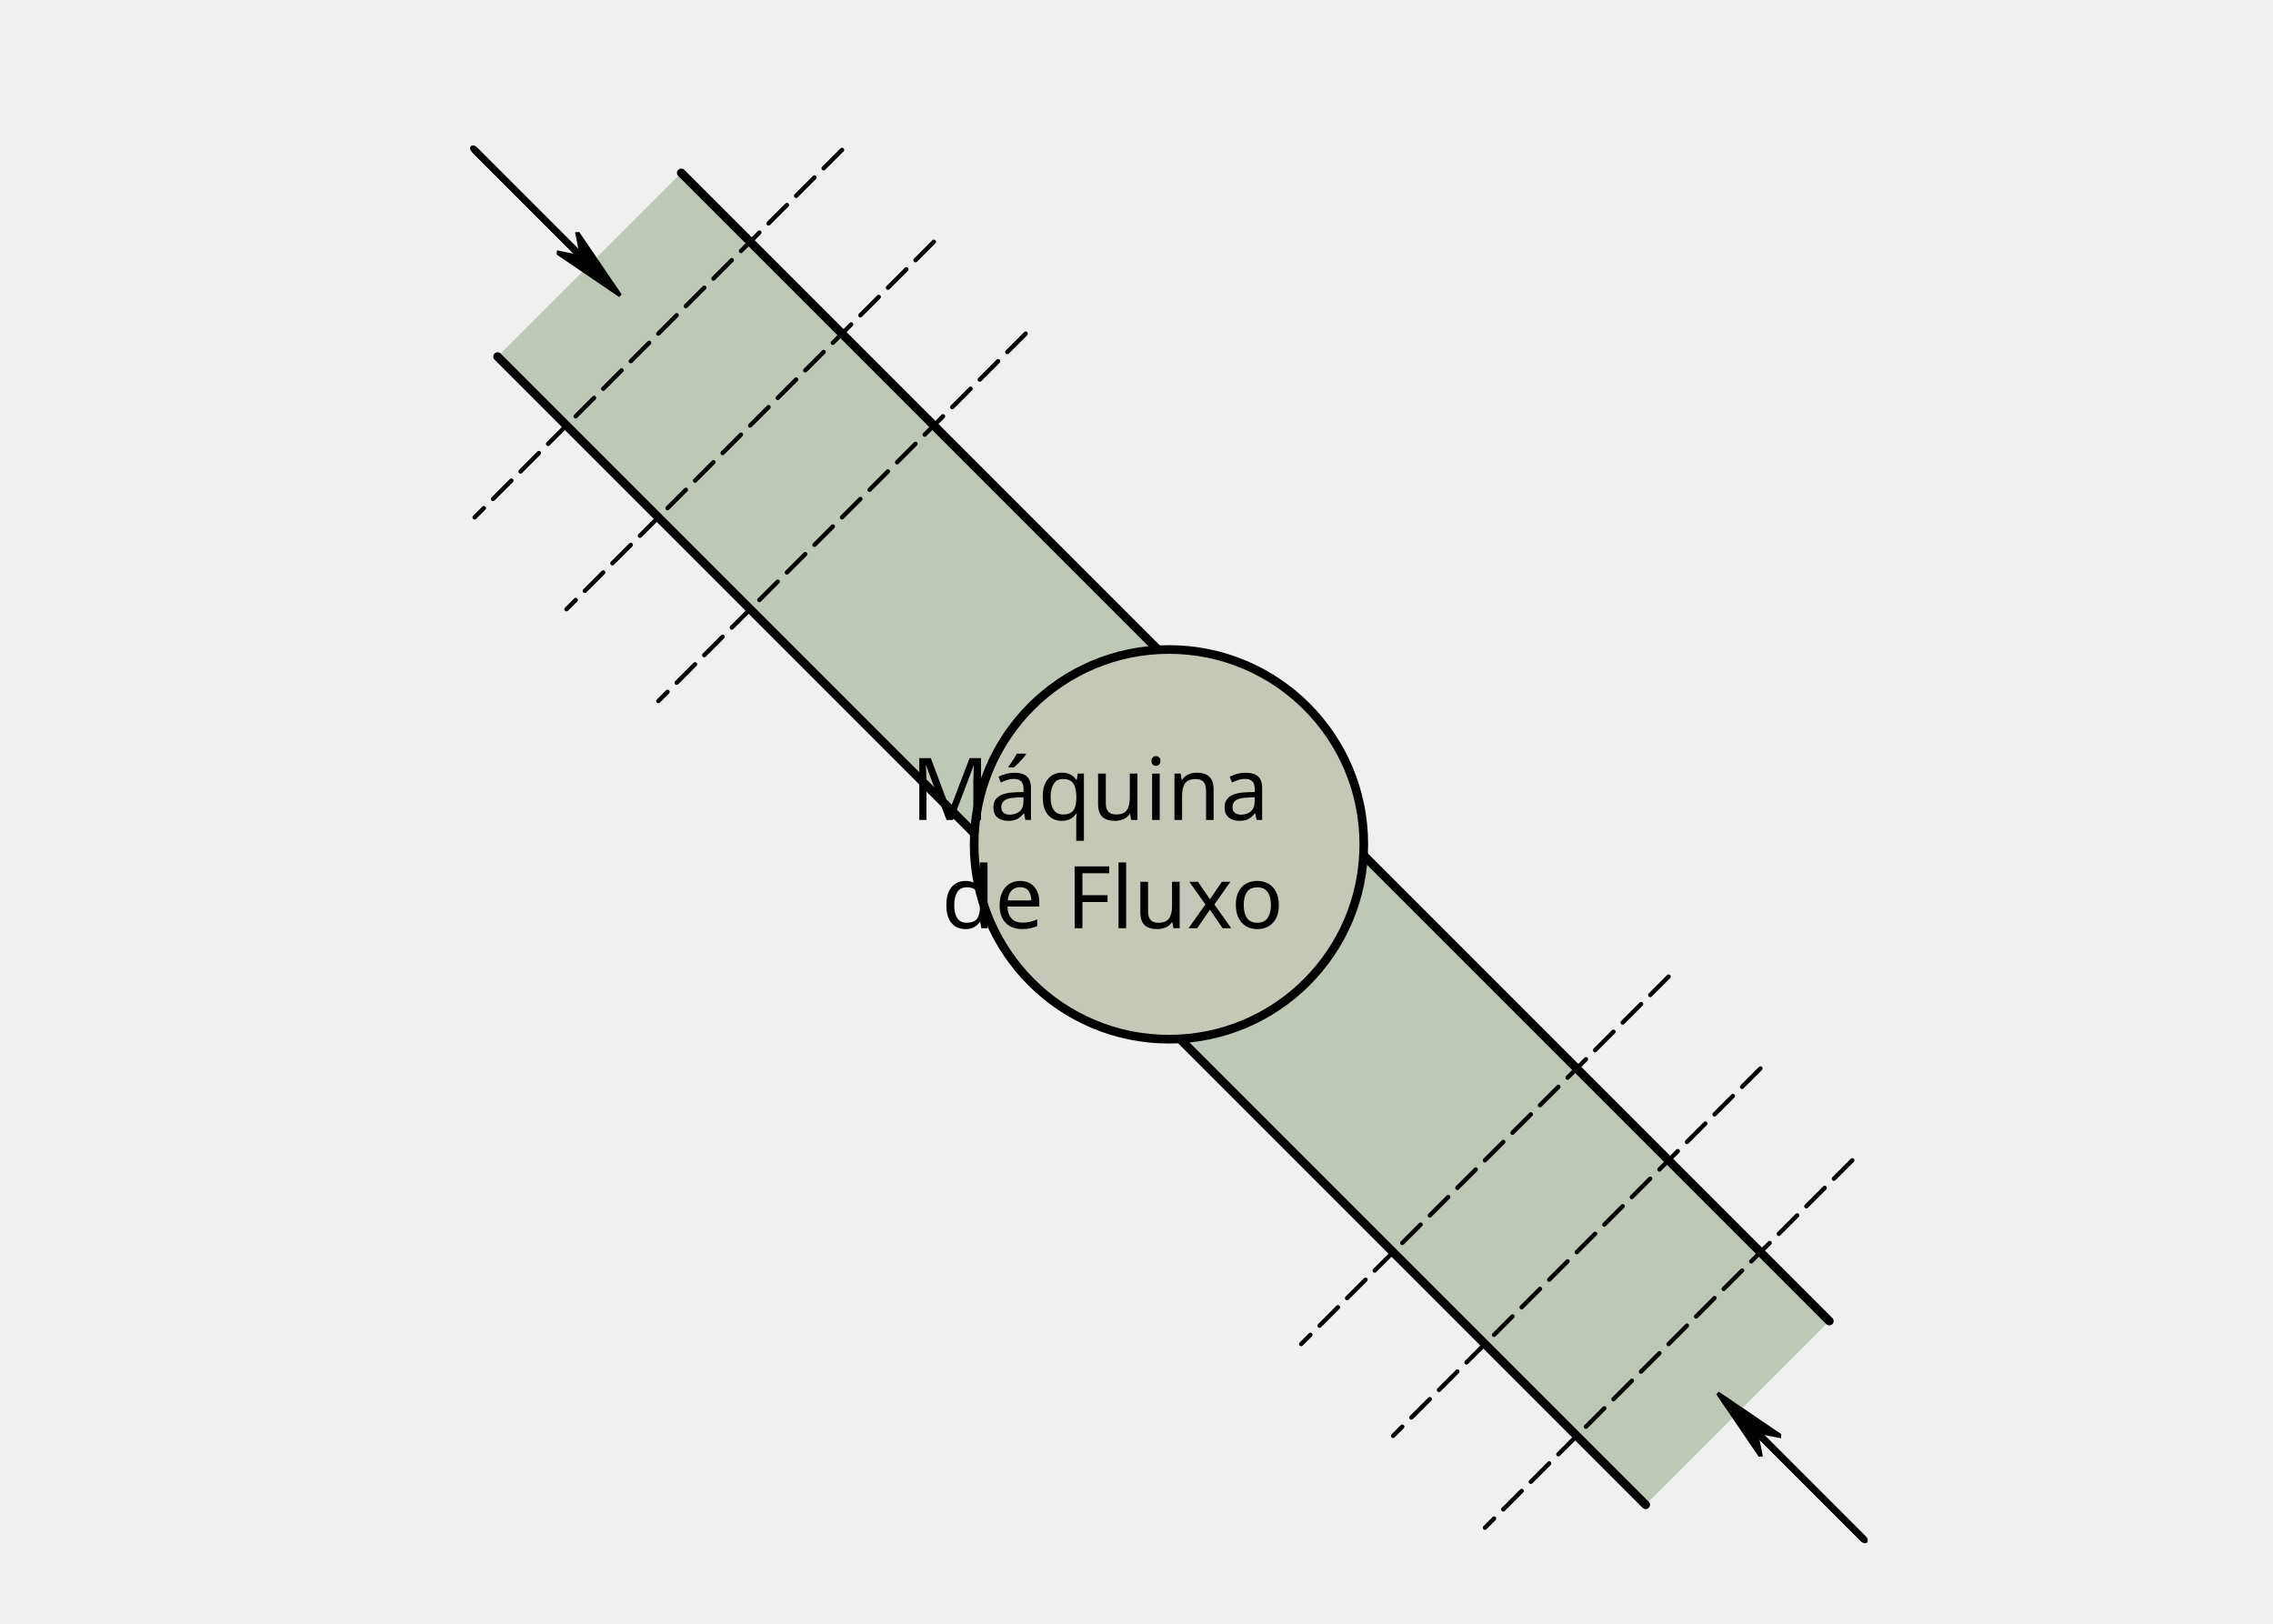
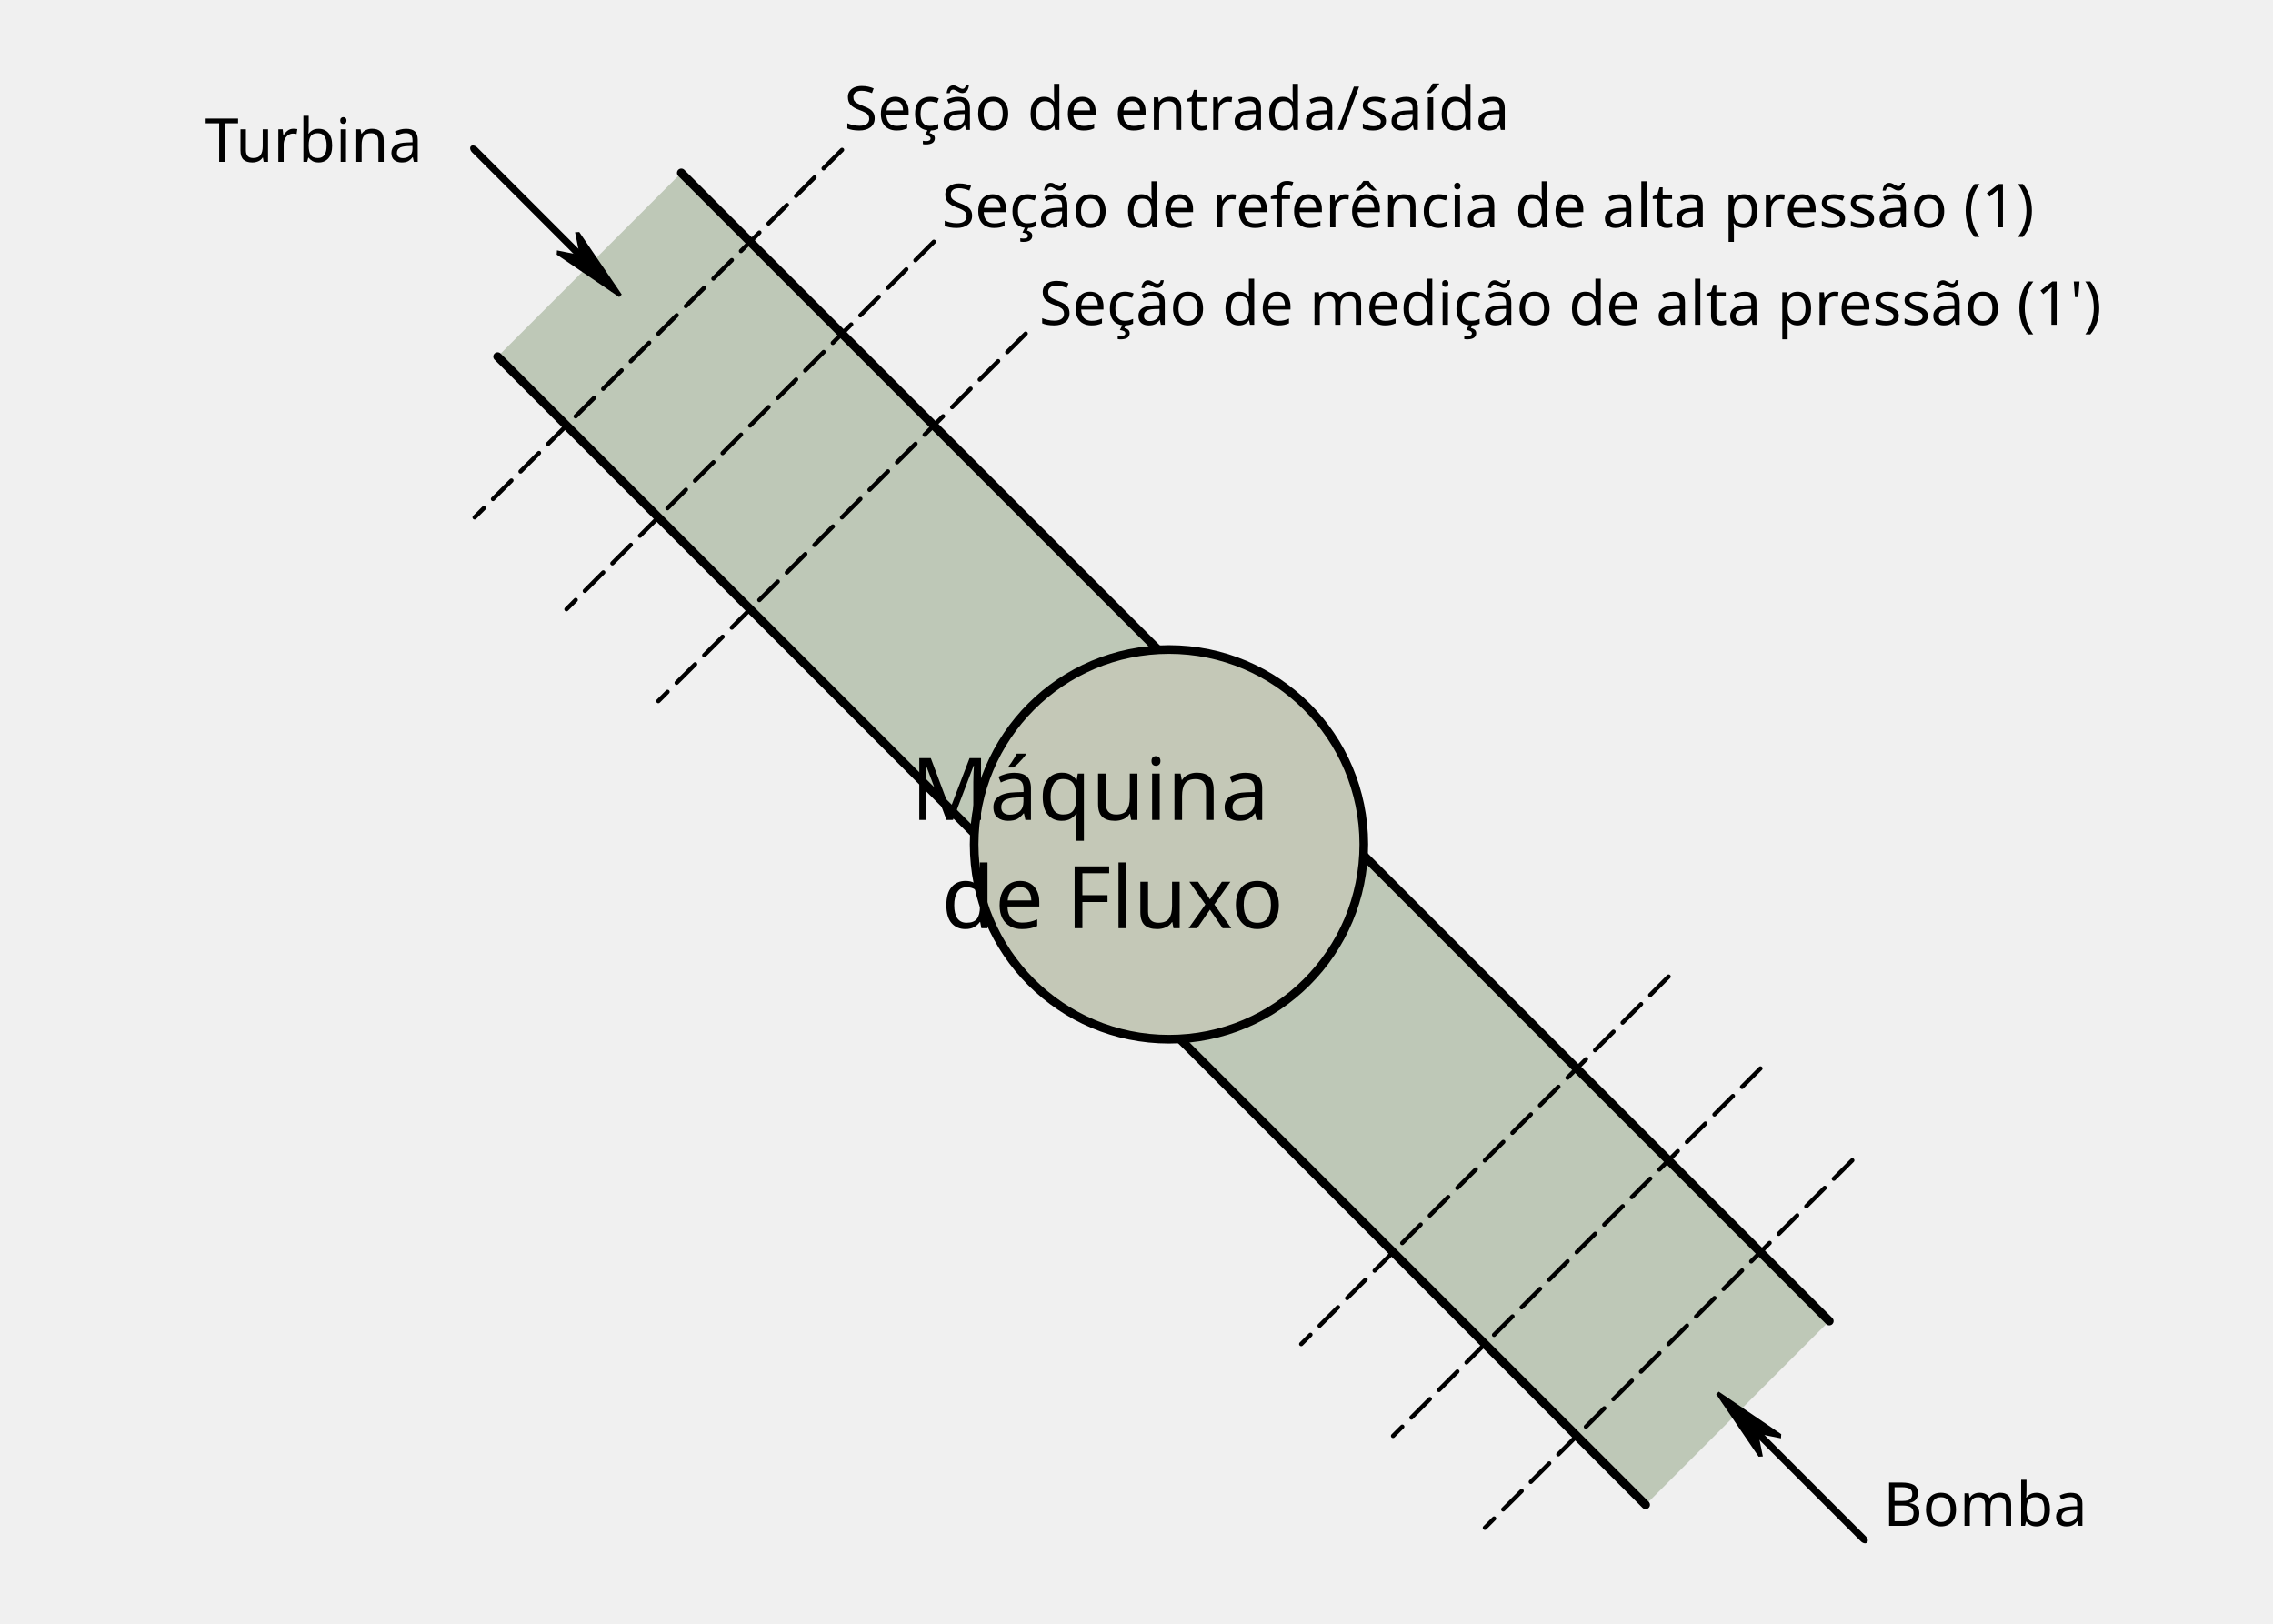
<svg xmlns="http://www.w3.org/2000/svg" width="700" height="500" viewBox="0 0 700 500" version="1.1" id="svg1097">
  <defs id="defs1091">
    <marker style="overflow:visible;" id="marker1841" refX="0.0" refY="0.0" orient="auto">
      <path transform="scale(0.4) rotate(180) translate(10,0)" style="fill-rule:evenodd;stroke:#000000;stroke-width:1pt;stroke-opacity:1;fill:#000000;fill-opacity:1" d="M 0.0,0.0 L 5.0,-5.0 L -12.5,0.0 L 5.0,5.0 L 0.0,0.0 z " id="path1839" />
    </marker>
    <marker style="overflow:visible;" id="Arrow2Lend" refX="0.0" refY="0.0" orient="auto">
      <path transform="scale(1.1) rotate(180) translate(1,0)" d="M 8.719,4.034 L -2.207,0.016 L 8.719,-4.002 C 6.973,-1.63 6.983,1.616 8.719,4.034 z " style="fill-rule:evenodd;stroke-width:0.625;stroke-linejoin:round;stroke:#000000;stroke-opacity:1;fill:#000000;fill-opacity:1" id="path1506" />
    </marker>
    <marker style="overflow:visible;" id="Arrow1Mend" refX="0.0" refY="0.0" orient="auto">
      <path transform="scale(0.4) rotate(180) translate(10,0)" style="fill-rule:evenodd;stroke:#000000;stroke-width:1pt;stroke-opacity:1;fill:#000000;fill-opacity:1" d="M 0.0,0.0 L 5.0,-5.0 L -12.5,0.0 L 5.0,5.0 L 0.0,0.0 z " id="path1494" />
    </marker>
    <marker style="overflow:visible;" id="Arrow1Lend" refX="0.0" refY="0.0" orient="auto">
      <path transform="scale(0.8) rotate(180) translate(12.5,0)" style="fill-rule:evenodd;stroke:#000000;stroke-width:1pt;stroke-opacity:1;fill:#000000;fill-opacity:1" d="M 0.0,0.0 L 5.0,-5.0 L -12.5,0.0 L 5.0,5.0 L 0.0,0.0 z " id="path1488" />
    </marker>
  </defs>
  <g id="layer2" style="display:none">
    <rect style="fill:#ffffff;fill-opacity:0.2;stroke:none;stroke-width:2.667;stroke-linecap:round;stroke-linejoin:round;stroke-miterlimit:4;stroke-dasharray:none;stroke-opacity:1" id="rect1461" width="700" height="500" x="0" y="0" ry="80" />
  </g>
  <g id="layer1" transform="translate(0,-238.25)">
    <g id="g1459" transform="rotate(45,235.4901,457.422)">
      <rect style="fill:#bec8b7;fill-opacity:1;stroke:none;stroke-width:1.333;stroke-linecap:round;stroke-linejoin:round;stroke-miterlimit:4;stroke-dasharray:none;stroke-opacity:1" id="rect1432" width="500" height="80" x="100" y="120" transform="translate(0,238.25)" />
      <path style="fill:#bec8b7;fill-opacity:1;stroke:#000000;stroke-width:2.667;stroke-linecap:round;stroke-linejoin:round;stroke-miterlimit:4;stroke-dasharray:none;stroke-opacity:1" d="M 100,200 H 600" id="path1452" transform="translate(0,238.25)" />
      <path style="fill:#bec8b7;fill-opacity:1;stroke:#000000;stroke-width:2.667;stroke-linecap:round;stroke-linejoin:round;stroke-miterlimit:4;stroke-dasharray:none;stroke-opacity:1" d="M 100,200 H 600" id="path1454" transform="translate(0,158.25)" />
      <path style="fill:none;fill-opacity:0.2;stroke:#000000;stroke-width:1.333;stroke-linecap:round;stroke-linejoin:round;stroke-miterlimit:4;stroke-dasharray:8, 4;stroke-dashoffset:0;stroke-opacity:1" d="M 140,180 V 340" id="path1463" transform="translate(-9.999997,138.25)" />
      <path style="fill:none;fill-opacity:0.2;stroke:#000000;stroke-width:1.333;stroke-linecap:round;stroke-linejoin:round;stroke-miterlimit:4;stroke-dasharray:8, 4;stroke-dashoffset:0;stroke-opacity:1" d="M 140,180 V 340" id="path1465" transform="translate(30,138.25)" />
      <path style="fill:none;fill-opacity:0.2;stroke:#000000;stroke-width:1.333;stroke-linecap:round;stroke-linejoin:round;stroke-miterlimit:4;stroke-dasharray:8, 4;stroke-dashoffset:0;stroke-opacity:1" d="M 140,180 V 340" id="path1467" transform="translate(70,138.25)" />
      <path style="fill:none;fill-opacity:0.2;stroke:#000000;stroke-width:1.333;stroke-linecap:round;stroke-linejoin:round;stroke-miterlimit:4;stroke-dasharray:8, 4;stroke-dashoffset:0;stroke-opacity:1" d="M 140,180 V 340" id="path1477" transform="translate(350,138.25)" />
      <path style="fill:none;fill-opacity:0.2;stroke:#000000;stroke-width:1.333;stroke-linecap:round;stroke-linejoin:round;stroke-miterlimit:4;stroke-dasharray:8, 4;stroke-dashoffset:0;stroke-opacity:1" d="M 140,180 V 340" id="path1479" transform="translate(390,138.25)" />
      <path style="fill:none;fill-opacity:0.2;stroke:#000000;stroke-width:1.333;stroke-linecap:round;stroke-linejoin:round;stroke-miterlimit:4;stroke-dasharray:8, 4;stroke-dashoffset:0;stroke-opacity:1" d="M 140,180 V 340" id="path1481" transform="translate(430,138.25)" />
      <path style="fill:none;fill-opacity:0.2;stroke:#000000;stroke-width:2.177;stroke-linecap:round;stroke-linejoin:round;stroke-miterlimit:4;stroke-dasharray:none;stroke-dashoffset:0;stroke-opacity:1;marker-end:url(#Arrow1Mend)" d="m 60,260 h 40" id="path1483" transform="matrix(1.5,0,0,1,-40,138.25)" />
      <path style="fill:none;fill-opacity:0.2;stroke:#000000;stroke-width:2.177;stroke-linecap:round;stroke-linejoin:round;stroke-miterlimit:4;stroke-dasharray:none;stroke-dashoffset:0;stroke-opacity:1;marker-end:url(#marker1841)" d="m 60,260 h 40" id="path1837" transform="matrix(-1.5,0,0,1,744.8032,138.25)" />
    </g>
    <circle style="fill:#c4c8b7;fill-opacity:1;stroke:#000000;stroke-width:2.222;stroke-linecap:round;stroke-linejoin:round;stroke-miterlimit:4;stroke-dasharray:none" id="path1424" cx="350" cy="250" r="50" transform="matrix(1.2,0,0,1.2,-59.99994,198.2499)" />
    <text xml:space="preserve" style="font-size:26.667px;font-family:'SBL BibLit';-inkscape-font-specification:'SBL BibLit';text-align:center;text-anchor:middle;fill:#000000;fill-opacity:1;stroke:none;stroke-width:1.333;stroke-linecap:round;stroke-linejoin:round;stroke-miterlimit:4;stroke-dasharray:none;stroke-opacity:1" x="200" y="320" id="text1428" transform="translate(159.9577,170.7434)">
      <tspan id="tspan1426" x="200" y="320">Máquina</tspan>
      <tspan x="200" y="353.333" id="tspan1430">de Fluxo</tspan>
    </text>
+     <text xml:space="preserve" style="font-size:18.667px;font-family:'SBL BibLit';-inkscape-font-specification:'SBL BibLit';text-align:center;text-anchor:middle;fill:none;fill-opacity:0.2;stroke:#000000;stroke-width:2.667;stroke-linecap:round;stroke-linejoin:round;stroke-miterlimit:4;stroke-dasharray:none;stroke-dashoffset:0;stroke-opacity:1" x="80" y="60" id="text1925" transform="translate(28.7825,228.0859)">
+       <tspan id="tspan1923" x="80" y="60" style="font-size:18.667px;fill:#000000;fill-opacity:1;stroke:none">Turbina</tspan>
+     </text>
+     <text xml:space="preserve" style="font-size:18.667px;font-family:'SBL BibLit';-inkscape-font-specification:'SBL BibLit';text-align:center;text-anchor:middle;fill:none;fill-opacity:0.2;stroke:#000000;stroke-width:2.667;stroke-linecap:round;stroke-linejoin:round;stroke-miterlimit:4;stroke-dasharray:none;stroke-dashoffset:0;stroke-opacity:1" x="48.819" y="60" id="text1953" transform="translate(531.1446,648.0859)">
+       <tspan id="tspan1951" x="48.819" y="60" style="font-size:18.667px;text-align:start;text-anchor:start;fill:#000000;fill-opacity:1;stroke:none">Bomba</tspan>
+     </text>
+     <text xml:space="preserve" style="font-size:18.667px;font-family:'SBL BibLit';-inkscape-font-specification:'SBL BibLit';text-align:start;text-anchor:start;fill:#000000;fill-opacity:1;stroke:none;stroke-width:2.667;stroke-linecap:round;stroke-linejoin:round;stroke-miterlimit:4;stroke-dasharray:none;stroke-dashoffset:0;stroke-opacity:1" x="260" y="40" id="text1957" transform="translate(0,238.25)">
+       <tspan id="tspan1955" x="260" y="40">Seção de entrada/saída</tspan>
+     </text>
+     <text xml:space="preserve" style="font-size:18.667px;font-family:'SBL BibLit';-inkscape-font-specification:'SBL BibLit';text-align:start;text-anchor:start;fill:#000000;fill-opacity:1;stroke:none;stroke-width:2.667;stroke-linecap:round;stroke-linejoin:round;stroke-miterlimit:4;stroke-dasharray:none;stroke-dashoffset:0;stroke-opacity:1" x="290" y="70" id="text1961" transform="translate(0,238.25)">
+       <tspan id="tspan1959" x="290" y="70">Seção de referência de alta pressão (1)</tspan>
+     </text>
+     <text xml:space="preserve" style="font-size:18.667px;font-family:'SBL BibLit';-inkscape-font-specification:'SBL BibLit';text-align:start;text-anchor:start;fill:#000000;fill-opacity:1;stroke:none;stroke-width:2.667;stroke-linecap:round;stroke-linejoin:round;stroke-miterlimit:4;stroke-dasharray:none;stroke-dashoffset:0;stroke-opacity:1" x="320" y="100" id="text1965" transform="translate(0,238.25)">
+       <tspan id="tspan1963" x="320" y="100">Seção de medição de alta pressão (1')</tspan>
+     </text>
  </g>
</svg>
